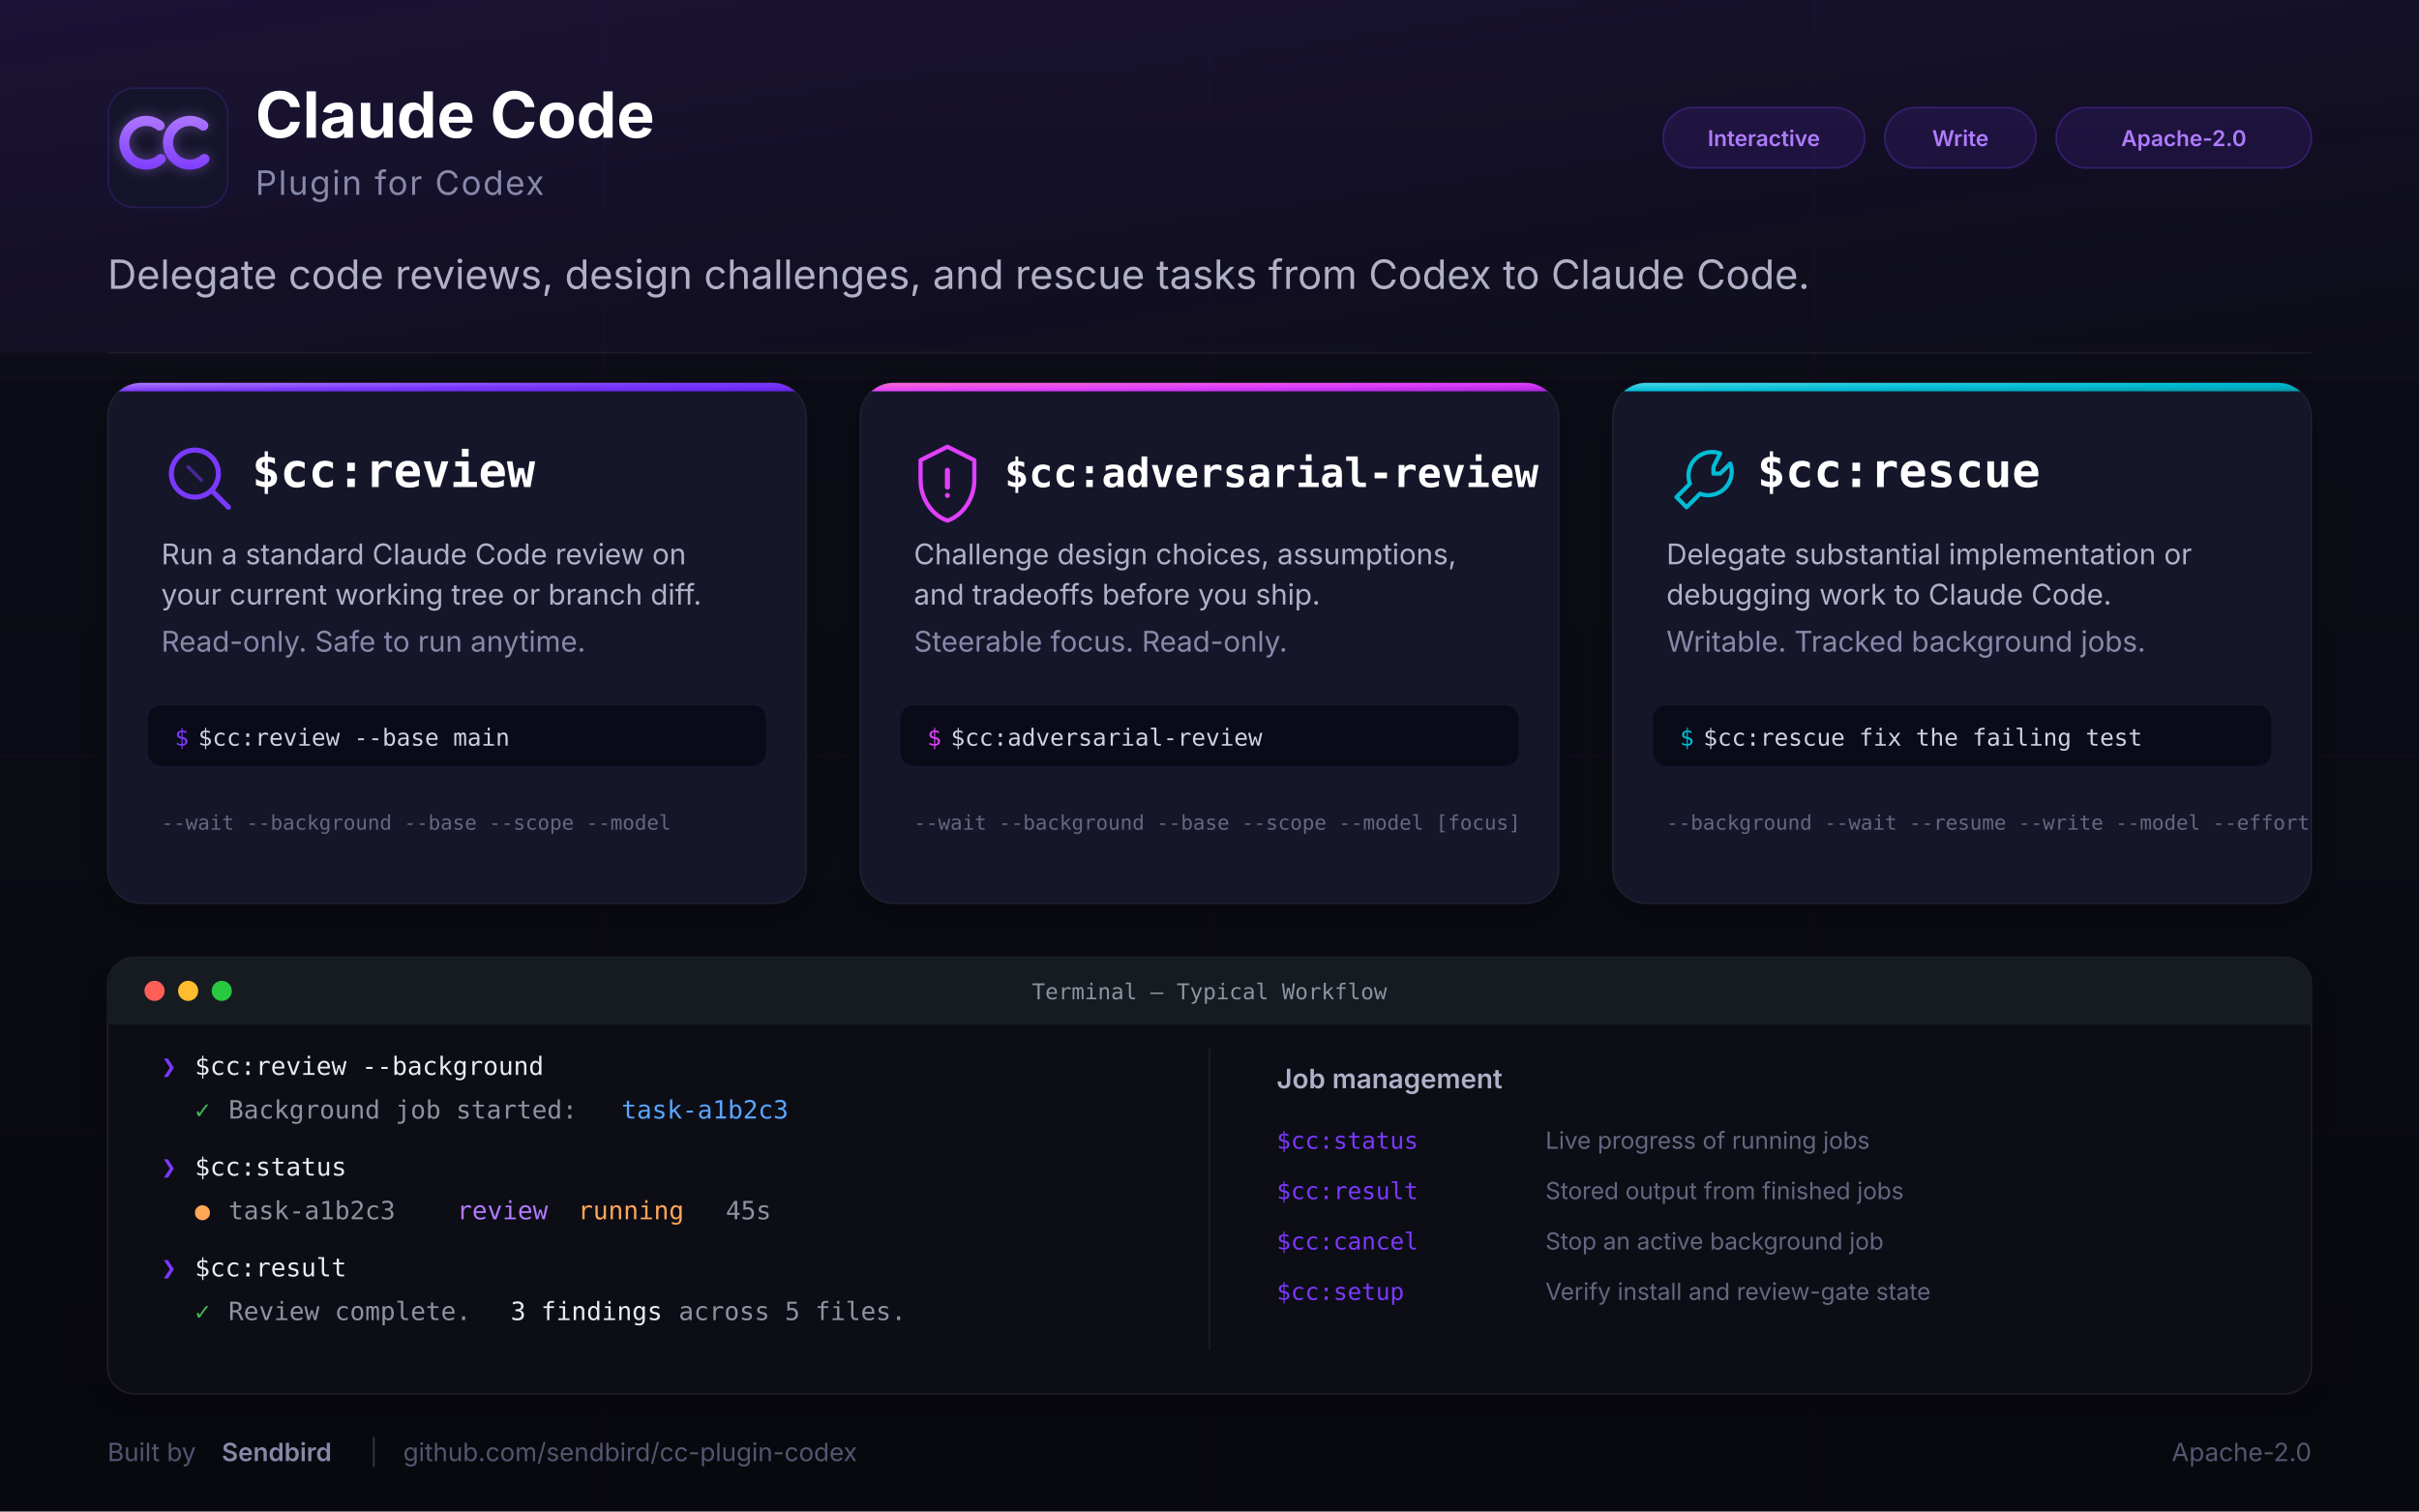
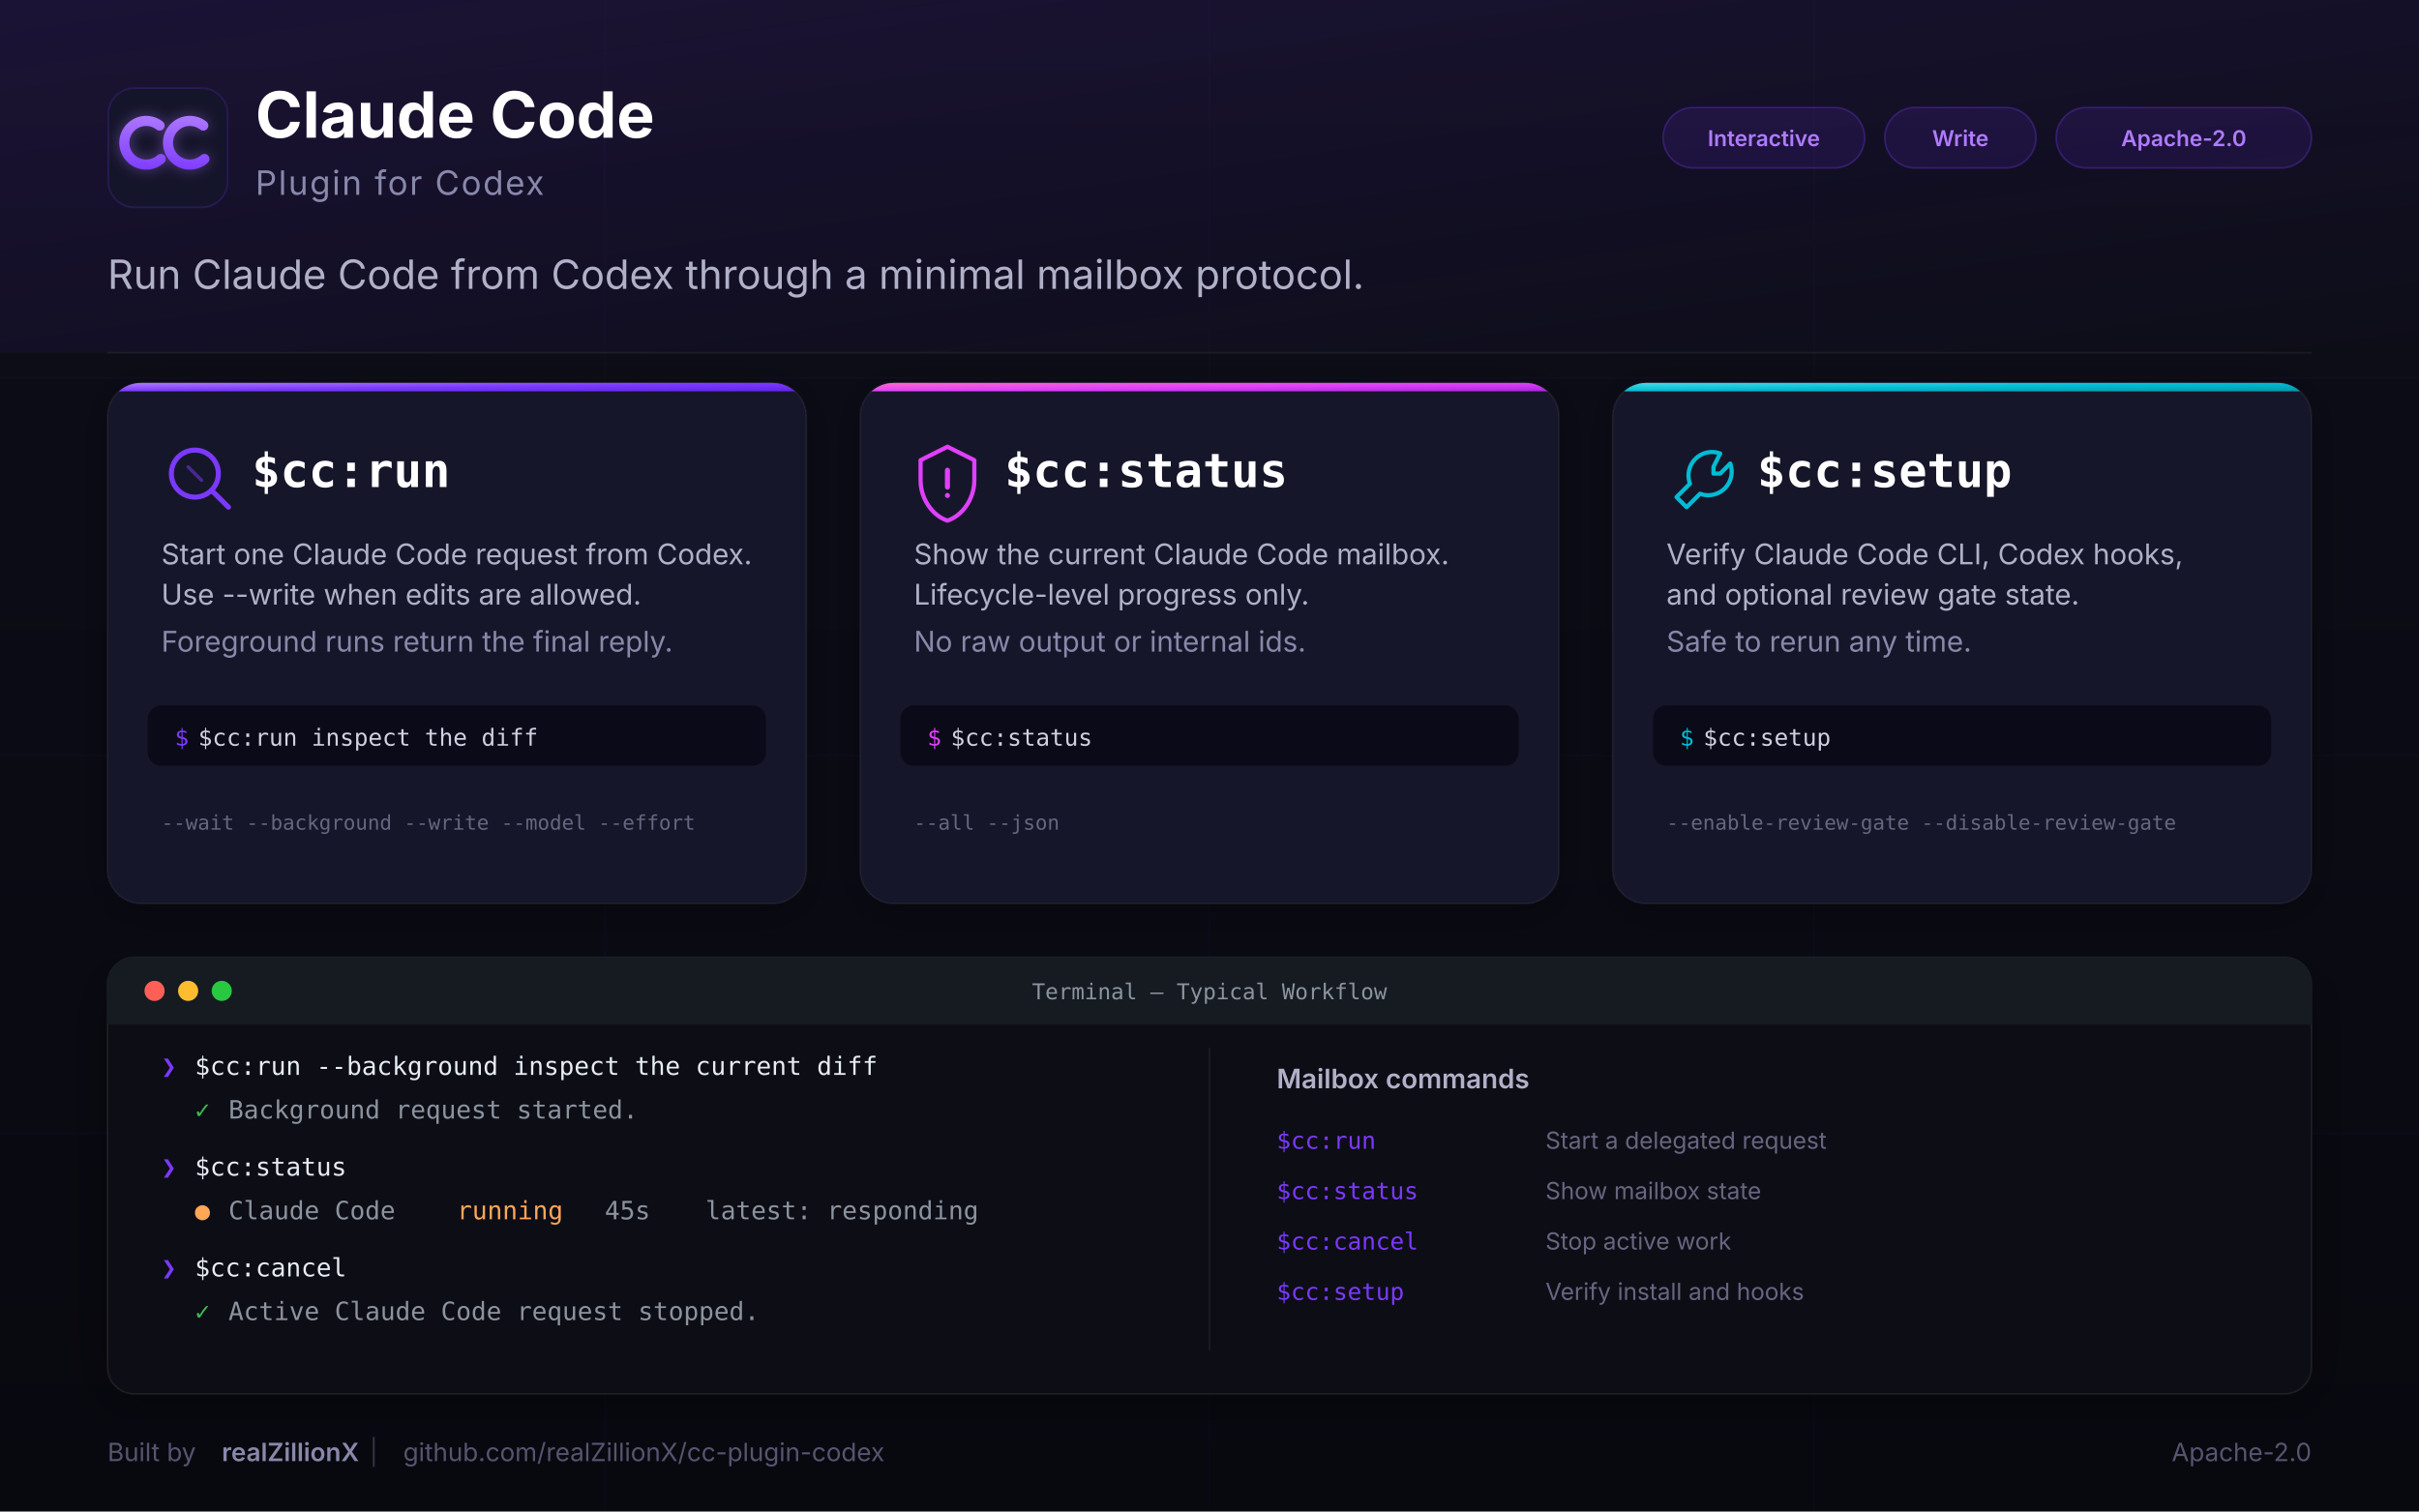
<svg xmlns="http://www.w3.org/2000/svg" width="1440" height="900" viewBox="0 0 1440 900" role="img" aria-label="Claude Code Plugin for Codex — feature overview">
  <defs>
    <linearGradient id="bgG" x1="0" y1="0" x2="0" y2="1">
      <stop offset="0%" stop-color="#0E0E1A" />
      <stop offset="100%" stop-color="#08080F" />
    </linearGradient>
    <linearGradient id="heroG" x1="0" y1="0" x2="1" y2="1">
      <stop offset="0%" stop-color="#7B39FE" stop-opacity=".12" />
      <stop offset="100%" stop-color="#7B39FE" stop-opacity="0" />
    </linearGradient>
    <linearGradient id="purpleG" x1="0" y1="0" x2="1" y2="1">
      <stop offset="0%" stop-color="#B07BFF" />
      <stop offset="50%" stop-color="#7B39FE" />
      <stop offset="100%" stop-color="#6222E8" />
    </linearGradient>
    <linearGradient id="pinkG" x1="0" y1="0" x2="1" y2="1">
      <stop offset="0%" stop-color="#FF6BCC" />
      <stop offset="50%" stop-color="#E040FB" />
      <stop offset="100%" stop-color="#AA22DD" />
    </linearGradient>
    <linearGradient id="cyanG" x1="0" y1="0" x2="1" y2="1">
      <stop offset="0%" stop-color="#4DD9E8" />
      <stop offset="50%" stop-color="#00BCD4" />
      <stop offset="100%" stop-color="#0097A7" />
    </linearGradient>
    <linearGradient id="ccIconG" x1="0" y1="0" x2="1" y2="1">
      <stop offset="0%" stop-color="#B07BFF" />
      <stop offset="100%" stop-color="#7B39FE" />
    </linearGradient>
    <filter id="cardSh" x="-5%" y="-5%" width="110%" height="115%">
      <feDropShadow dx="0" dy="4" stdDeviation="12" flood-color="#000" flood-opacity=".35" />
    </filter>
    <filter id="termSh" x="-2%" y="-2%" width="104%" height="108%">
      <feDropShadow dx="0" dy="6" stdDeviation="16" flood-color="#000" flood-opacity=".4" />
    </filter>
    <filter id="iconGl" x="-40%" y="-40%" width="180%" height="180%">
      <feGaussianBlur in="SourceGraphic" stdDeviation="4" result="b" />
      <feColorMatrix in="b" type="matrix" values="0 0 0 0 0.48 0 0 0 0 0.22 0 0 0 0 0.99 0 0 0 0.4 0" />
    </filter>
    <clipPath id="roundCard1">
      <rect x="64" y="228" width="416" height="310" rx="20" />
    </clipPath>
    <clipPath id="roundCard2">
      <rect x="512" y="228" width="416" height="310" rx="20" />
    </clipPath>
    <clipPath id="roundCard3">
      <rect x="960" y="228" width="416" height="310" rx="20" />
    </clipPath>
  </defs>
  <rect width="1440" height="900" fill="url(#bgG)" />
  <g opacity=".03">
    <line x1="360" y1="0" x2="360" y2="900" stroke="#7B39FE" stroke-width="1" />
    <line x1="720" y1="0" x2="720" y2="900" stroke="#7B39FE" stroke-width="1" />
    <line x1="1080" y1="0" x2="1080" y2="900" stroke="#7B39FE" stroke-width="1" />
    <line x1="0" y1="225" x2="1440" y2="225" stroke="#7B39FE" stroke-width="1" />
    <line x1="0" y1="450" x2="1440" y2="450" stroke="#7B39FE" stroke-width="1" />
    <line x1="0" y1="675" x2="1440" y2="675" stroke="#7B39FE" stroke-width="1" />
  </g>
  <rect width="1440" height="210" fill="url(#heroG)" />
  <g transform="translate(64, 52)">
    <rect width="72" height="72" rx="16" fill="#14142A" />
    <rect x=".5" y=".5" width="71" height="71" rx="15.5" fill="none" stroke="#7B39FE" stroke-opacity=".2" />
    <g filter="url(#iconGl)">
      <circle cx="23" cy="33" r="13" fill="none" stroke="#7B39FE" stroke-width="6" stroke-dasharray="59 23" transform="rotate(48 23 33)" stroke-linecap="round" />
      <circle cx="49" cy="33" r="13" fill="none" stroke="#7B39FE" stroke-width="6" stroke-dasharray="59 23" transform="rotate(48 49 33)" stroke-linecap="round" />
    </g>
    <circle cx="23" cy="33" r="13" fill="none" stroke="url(#ccIconG)" stroke-width="6" stroke-dasharray="59 23" transform="rotate(48 23 33)" stroke-linecap="round" />
    <circle cx="49" cy="33" r="13" fill="none" stroke="url(#ccIconG)" stroke-width="6" stroke-dasharray="59 23" transform="rotate(48 49 33)" stroke-linecap="round" />
  </g>
  <text x="152" y="82" font-family="Inter, SF Pro Display, -apple-system, system-ui, sans-serif" font-size="38" font-weight="700" fill="#FFFFFF">Claude Code</text>
  <text x="152" y="116" font-family="Inter, SF Pro Display, -apple-system, system-ui, sans-serif" font-size="20" fill="#8888AA" letter-spacing="1">Plugin for Codex</text>
-   <text x="64" y="172" font-family="Inter, SF Pro Display, -apple-system, system-ui, sans-serif" font-size="24" fill="#B0B0C8">Delegate code reviews, design challenges, and rescue tasks from Codex to Claude Code.</text>
+   <text x="64" y="172" font-family="Inter, SF Pro Display, -apple-system, system-ui, sans-serif" font-size="24" fill="#B0B0C8">Run Claude Code from Codex through a minimal mailbox protocol.</text>
  <g transform="translate(990, 64)">
    <rect width="120" height="36" rx="18" fill="#7B39FE" fill-opacity=".12" stroke="#7B39FE" stroke-opacity=".3" stroke-width="1" />
    <text x="60" y="23" text-anchor="middle" font-family="Inter, SF Pro Display, -apple-system, system-ui, sans-serif" font-size="13" font-weight="600" fill="#B07BFF">Interactive</text>
  </g>
  <g transform="translate(1122, 64)">
    <rect width="90" height="36" rx="18" fill="#7B39FE" fill-opacity=".12" stroke="#7B39FE" stroke-opacity=".3" stroke-width="1" />
    <text x="45" y="23" text-anchor="middle" font-family="Inter, SF Pro Display, -apple-system, system-ui, sans-serif" font-size="13" font-weight="600" fill="#B07BFF">Write</text>
  </g>
  <g transform="translate(1224, 64)">
    <rect width="152" height="36" rx="18" fill="#7B39FE" fill-opacity=".12" stroke="#7B39FE" stroke-opacity=".3" stroke-width="1" />
    <text x="76" y="23" text-anchor="middle" font-family="Inter, SF Pro Display, -apple-system, system-ui, sans-serif" font-size="13" font-weight="600" fill="#B07BFF">Apache-2.0</text>
  </g>
  <line x1="64" y1="210" x2="1376" y2="210" stroke="#FFFFFF" stroke-opacity=".06" stroke-width="1" />
  <g filter="url(#cardSh)">
    <rect x="64" y="228" width="416" height="310" rx="20" fill="#12122A" />
  </g>
  <rect x="64" y="228" width="416" height="310" rx="20" fill="none" stroke="#FFFFFF" stroke-opacity=".06" stroke-width="1" />
  <rect x="64" y="228" width="416" height="5" rx="2.5" fill="url(#purpleG)" clip-path="url(#roundCard1)" />
  <g transform="translate(96, 262)">
    <circle cx="20" cy="20" r="14" fill="none" stroke="#7B39FE" stroke-width="3" />
    <line x1="30" y1="30" x2="40" y2="40" stroke="#7B39FE" stroke-width="3" stroke-linecap="round" />
    <path d="M16 16l8 8" stroke="#7B39FE" stroke-width="2" stroke-linecap="round" opacity=".5" />
  </g>
-   <text x="150" y="290" font-family="SF Mono, Fira Code, Menlo, monospace" font-size="28" font-weight="700" fill="#FFFFFF">$cc:review</text>
-   <text x="96" y="336" font-family="Inter, SF Pro Display, -apple-system, system-ui, sans-serif" font-size="17" fill="#B0B0C8">Run a standard Claude Code review on</text>
-   <text x="96" y="360" font-family="Inter, SF Pro Display, -apple-system, system-ui, sans-serif" font-size="17" fill="#B0B0C8">your current working tree or branch diff.</text>
-   <text x="96" y="388" font-family="Inter, SF Pro Display, -apple-system, system-ui, sans-serif" font-size="17" fill="#8888AA">Read-only. Safe to run anytime.</text>
+   <text x="150" y="290" font-family="SF Mono, Fira Code, Menlo, monospace" font-size="28" font-weight="700" fill="#FFFFFF">$cc:run</text>
+   <text x="96" y="336" font-family="Inter, SF Pro Display, -apple-system, system-ui, sans-serif" font-size="17" fill="#B0B0C8">Start one Claude Code request from Codex.</text>
+   <text x="96" y="360" font-family="Inter, SF Pro Display, -apple-system, system-ui, sans-serif" font-size="17" fill="#B0B0C8">Use --write when edits are allowed.</text>
+   <text x="96" y="388" font-family="Inter, SF Pro Display, -apple-system, system-ui, sans-serif" font-size="17" fill="#8888AA">Foreground runs return the final reply.</text>
  <rect x="88" y="420" width="368" height="36" rx="8" fill="#0A0A18" />
  <text x="104" y="444" font-family="SF Mono, Fira Code, Menlo, monospace" font-size="14" fill="#7B39FE">$</text>
-   <text x="118" y="444" font-family="SF Mono, Fira Code, Menlo, monospace" font-size="14" fill="#D0D0E0">$cc:review --base main</text>
-   <text x="96" y="494" font-family="SF Mono, Fira Code, Menlo, monospace" font-size="12" fill="#666680">--wait  --background  --base  --scope  --model</text>
+   <text x="118" y="444" font-family="SF Mono, Fira Code, Menlo, monospace" font-size="14" fill="#D0D0E0">$cc:run inspect the diff</text>
+   <text x="96" y="494" font-family="SF Mono, Fira Code, Menlo, monospace" font-size="12" fill="#666680">--wait  --background  --write  --model  --effort</text>
  <g filter="url(#cardSh)">
    <rect x="512" y="228" width="416" height="310" rx="20" fill="#12122A" />
  </g>
  <rect x="512" y="228" width="416" height="310" rx="20" fill="none" stroke="#FFFFFF" stroke-opacity=".06" stroke-width="1" />
  <rect x="512" y="228" width="416" height="5" rx="2.5" fill="url(#pinkG)" clip-path="url(#roundCard2)" />
  <g transform="translate(544, 262)">
    <path d="M20 4L4 12v12c0 11 7 21 16 24 9-3 16-13 16-24V12z" fill="none" stroke="#E040FB" stroke-width="2.5" stroke-linejoin="round" />
    <line x1="20" y1="18" x2="20" y2="28" stroke="#E040FB" stroke-width="3" stroke-linecap="round" />
    <circle cx="20" cy="33" r="1.5" fill="#E040FB" />
  </g>
-   <text x="598" y="290" font-family="SF Mono, Fira Code, Menlo, monospace" font-size="24" font-weight="700" fill="#FFFFFF">$cc:adversarial-review</text>
-   <text x="544" y="336" font-family="Inter, SF Pro Display, -apple-system, system-ui, sans-serif" font-size="17" fill="#B0B0C8">Challenge design choices, assumptions,</text>
-   <text x="544" y="360" font-family="Inter, SF Pro Display, -apple-system, system-ui, sans-serif" font-size="17" fill="#B0B0C8">and tradeoffs before you ship.</text>
-   <text x="544" y="388" font-family="Inter, SF Pro Display, -apple-system, system-ui, sans-serif" font-size="17" fill="#8888AA">Steerable focus. Read-only.</text>
+   <text x="598" y="290" font-family="SF Mono, Fira Code, Menlo, monospace" font-size="28" font-weight="700" fill="#FFFFFF">$cc:status</text>
+   <text x="544" y="336" font-family="Inter, SF Pro Display, -apple-system, system-ui, sans-serif" font-size="17" fill="#B0B0C8">Show the current Claude Code mailbox.</text>
+   <text x="544" y="360" font-family="Inter, SF Pro Display, -apple-system, system-ui, sans-serif" font-size="17" fill="#B0B0C8">Lifecycle-level progress only.</text>
+   <text x="544" y="388" font-family="Inter, SF Pro Display, -apple-system, system-ui, sans-serif" font-size="17" fill="#8888AA">No raw output or internal ids.</text>
  <rect x="536" y="420" width="368" height="36" rx="8" fill="#0A0A18" />
  <text x="552" y="444" font-family="SF Mono, Fira Code, Menlo, monospace" font-size="14" fill="#E040FB">$</text>
-   <text x="566" y="444" font-family="SF Mono, Fira Code, Menlo, monospace" font-size="14" fill="#D0D0E0">$cc:adversarial-review</text>
-   <text x="544" y="494" font-family="SF Mono, Fira Code, Menlo, monospace" font-size="12" fill="#666680">--wait  --background  --base  --scope  --model  [focus]</text>
+   <text x="566" y="444" font-family="SF Mono, Fira Code, Menlo, monospace" font-size="14" fill="#D0D0E0">$cc:status</text>
+   <text x="544" y="494" font-family="SF Mono, Fira Code, Menlo, monospace" font-size="12" fill="#666680">--all  --json</text>
  <g filter="url(#cardSh)">
    <rect x="960" y="228" width="416" height="310" rx="20" fill="#12122A" />
  </g>
  <rect x="960" y="228" width="416" height="310" rx="20" fill="none" stroke="#FFFFFF" stroke-opacity=".06" stroke-width="1" />
  <rect x="960" y="228" width="416" height="5" rx="2.5" fill="url(#cyanG)" clip-path="url(#roundCard3)" />
  <g transform="translate(992, 262)">
    <path d="M32 8a14 14 0 0 0-18 18l-8 8 6 6 8-8a14 14 0 0 0 18-18l-6 6-4 0 0-4z" fill="none" stroke="#00BCD4" stroke-width="2.5" stroke-linejoin="round" stroke-linecap="round" />
  </g>
-   <text x="1046" y="290" font-family="SF Mono, Fira Code, Menlo, monospace" font-size="28" font-weight="700" fill="#FFFFFF">$cc:rescue</text>
-   <text x="992" y="336" font-family="Inter, SF Pro Display, -apple-system, system-ui, sans-serif" font-size="17" fill="#B0B0C8">Delegate substantial implementation or</text>
-   <text x="992" y="360" font-family="Inter, SF Pro Display, -apple-system, system-ui, sans-serif" font-size="17" fill="#B0B0C8">debugging work to Claude Code.</text>
-   <text x="992" y="388" font-family="Inter, SF Pro Display, -apple-system, system-ui, sans-serif" font-size="17" fill="#8888AA">Writable. Tracked background jobs.</text>
+   <text x="1046" y="290" font-family="SF Mono, Fira Code, Menlo, monospace" font-size="28" font-weight="700" fill="#FFFFFF">$cc:setup</text>
+   <text x="992" y="336" font-family="Inter, SF Pro Display, -apple-system, system-ui, sans-serif" font-size="17" fill="#B0B0C8">Verify Claude Code CLI, Codex hooks,</text>
+   <text x="992" y="360" font-family="Inter, SF Pro Display, -apple-system, system-ui, sans-serif" font-size="17" fill="#B0B0C8">and optional review gate state.</text>
+   <text x="992" y="388" font-family="Inter, SF Pro Display, -apple-system, system-ui, sans-serif" font-size="17" fill="#8888AA">Safe to rerun any time.</text>
  <rect x="984" y="420" width="368" height="36" rx="8" fill="#0A0A18" />
  <text x="1000" y="444" font-family="SF Mono, Fira Code, Menlo, monospace" font-size="14" fill="#00BCD4">$</text>
-   <text x="1014" y="444" font-family="SF Mono, Fira Code, Menlo, monospace" font-size="14" fill="#D0D0E0">$cc:rescue fix the failing test</text>
-   <text x="992" y="494" font-family="SF Mono, Fira Code, Menlo, monospace" font-size="12" fill="#666680">--background  --wait  --resume  --write  --model  --effort</text>
+   <text x="1014" y="444" font-family="SF Mono, Fira Code, Menlo, monospace" font-size="14" fill="#D0D0E0">$cc:setup</text>
+   <text x="992" y="494" font-family="SF Mono, Fira Code, Menlo, monospace" font-size="12" fill="#666680">--enable-review-gate  --disable-review-gate</text>
  <g filter="url(#termSh)">
    <rect x="64" y="570" width="1312" height="260" rx="16" fill="#0D1117" />
  </g>
  <rect x="64" y="570" width="1312" height="260" rx="16" fill="none" stroke="#FFFFFF" stroke-opacity=".08" stroke-width="1" />
  <rect x="64" y="570" width="1312" height="40" rx="16" fill="#161B22" />
  <rect x="64" y="594" width="1312" height="16" fill="#161B22" />
  <circle cx="92" cy="590" r="6" fill="#FF5F57" />
  <circle cx="112" cy="590" r="6" fill="#FEBC2E" />
  <circle cx="132" cy="590" r="6" fill="#28C840" />
  <text x="720" y="595" text-anchor="middle" font-family="SF Mono, Menlo, monospace" font-size="13" fill="#8B949E">Terminal — Typical Workflow</text>
  <text x="96" y="640" font-family="SF Mono, Fira Code, Menlo, monospace" font-size="15" fill="#7B39FE">❯</text>
-   <text x="116" y="640" font-family="SF Mono, Fira Code, Menlo, monospace" font-size="15" fill="#E6EDF3">$cc:review --background</text>
+   <text x="116" y="640" font-family="SF Mono, Fira Code, Menlo, monospace" font-size="15" fill="#E6EDF3">$cc:run --background inspect the current diff</text>
  <text x="116" y="666" font-family="SF Mono, Fira Code, Menlo, monospace" font-size="15" fill="#3FB950">✓</text>
-   <text x="136" y="666" font-family="SF Mono, Fira Code, Menlo, monospace" font-size="15" fill="#8B949E">Background job started:</text>
-   <text x="370" y="666" font-family="SF Mono, Fira Code, Menlo, monospace" font-size="15" fill="#58A6FF">task-a1b2c3</text>
+   <text x="136" y="666" font-family="SF Mono, Fira Code, Menlo, monospace" font-size="15" fill="#8B949E">Background request started.</text>
  <text x="96" y="700" font-family="SF Mono, Fira Code, Menlo, monospace" font-size="15" fill="#7B39FE">❯</text>
  <text x="116" y="700" font-family="SF Mono, Fira Code, Menlo, monospace" font-size="15" fill="#E6EDF3">$cc:status</text>
  <text x="116" y="726" font-family="SF Mono, Fira Code, Menlo, monospace" font-size="15" fill="#FFA657">●</text>
-   <text x="136" y="726" font-family="SF Mono, Fira Code, Menlo, monospace" font-size="15" fill="#8B949E">task-a1b2c3</text>
-   <text x="272" y="726" font-family="SF Mono, Fira Code, Menlo, monospace" font-size="15" fill="#B07BFF">review</text>
-   <text x="344" y="726" font-family="SF Mono, Fira Code, Menlo, monospace" font-size="15" fill="#FFA657">running</text>
-   <text x="432" y="726" font-family="SF Mono, Fira Code, Menlo, monospace" font-size="15" fill="#8B949E">45s</text>
+   <text x="136" y="726" font-family="SF Mono, Fira Code, Menlo, monospace" font-size="15" fill="#8B949E">Claude Code</text>
+   <text x="272" y="726" font-family="SF Mono, Fira Code, Menlo, monospace" font-size="15" fill="#FFA657">running</text>
+   <text x="360" y="726" font-family="SF Mono, Fira Code, Menlo, monospace" font-size="15" fill="#8B949E">45s</text>
+   <text x="420" y="726" font-family="SF Mono, Fira Code, Menlo, monospace" font-size="15" fill="#8B949E">latest: responding</text>
  <text x="96" y="760" font-family="SF Mono, Fira Code, Menlo, monospace" font-size="15" fill="#7B39FE">❯</text>
-   <text x="116" y="760" font-family="SF Mono, Fira Code, Menlo, monospace" font-size="15" fill="#E6EDF3">$cc:result</text>
+   <text x="116" y="760" font-family="SF Mono, Fira Code, Menlo, monospace" font-size="15" fill="#E6EDF3">$cc:cancel</text>
  <text x="116" y="786" font-family="SF Mono, Fira Code, Menlo, monospace" font-size="15" fill="#3FB950">✓</text>
-   <text x="136" y="786" font-family="SF Mono, Fira Code, Menlo, monospace" font-size="15" fill="#8B949E">Review complete.</text>
-   <text x="304" y="786" font-family="SF Mono, Fira Code, Menlo, monospace" font-size="15" fill="#E6EDF3">3 findings</text>
-   <text x="404" y="786" font-family="SF Mono, Fira Code, Menlo, monospace" font-size="15" fill="#8B949E">across 5 files.</text>
+   <text x="136" y="786" font-family="SF Mono, Fira Code, Menlo, monospace" font-size="15" fill="#8B949E">Active Claude Code request stopped.</text>
  <line x1="720" y1="624" x2="720" y2="804" stroke="#FFFFFF" stroke-opacity=".06" stroke-width="1" />
-   <text x="760" y="648" font-family="Inter, SF Pro Display, -apple-system, system-ui, sans-serif" font-size="16" font-weight="600" fill="#B0B0C8">Job management</text>
-   <text x="760" y="684" font-family="SF Mono, Fira Code, Menlo, monospace" font-size="14" fill="#7B39FE">$cc:status</text>
-   <text x="920" y="684" font-family="Inter, -apple-system, system-ui, sans-serif" font-size="14" fill="#666680">Live progress of running jobs</text>
-   <text x="760" y="714" font-family="SF Mono, Fira Code, Menlo, monospace" font-size="14" fill="#7B39FE">$cc:result</text>
-   <text x="920" y="714" font-family="Inter, -apple-system, system-ui, sans-serif" font-size="14" fill="#666680">Stored output from finished jobs</text>
+   <text x="760" y="648" font-family="Inter, SF Pro Display, -apple-system, system-ui, sans-serif" font-size="16" font-weight="600" fill="#B0B0C8">Mailbox commands</text>
+   <text x="760" y="684" font-family="SF Mono, Fira Code, Menlo, monospace" font-size="14" fill="#7B39FE">$cc:run</text>
+   <text x="920" y="684" font-family="Inter, -apple-system, system-ui, sans-serif" font-size="14" fill="#666680">Start a delegated request</text>
+   <text x="760" y="714" font-family="SF Mono, Fira Code, Menlo, monospace" font-size="14" fill="#7B39FE">$cc:status</text>
+   <text x="920" y="714" font-family="Inter, -apple-system, system-ui, sans-serif" font-size="14" fill="#666680">Show mailbox state</text>
  <text x="760" y="744" font-family="SF Mono, Fira Code, Menlo, monospace" font-size="14" fill="#7B39FE">$cc:cancel</text>
-   <text x="920" y="744" font-family="Inter, -apple-system, system-ui, sans-serif" font-size="14" fill="#666680">Stop an active background job</text>
+   <text x="920" y="744" font-family="Inter, -apple-system, system-ui, sans-serif" font-size="14" fill="#666680">Stop active work</text>
  <text x="760" y="774" font-family="SF Mono, Fira Code, Menlo, monospace" font-size="14" fill="#7B39FE">$cc:setup</text>
-   <text x="920" y="774" font-family="Inter, -apple-system, system-ui, sans-serif" font-size="14" fill="#666680">Verify install and review-gate state</text>
+   <text x="920" y="774" font-family="Inter, -apple-system, system-ui, sans-serif" font-size="14" fill="#666680">Verify install and hooks</text>
  <text x="64" y="870" font-family="Inter, SF Pro Display, -apple-system, system-ui, sans-serif" font-size="15" fill="#555570">Built by</text>
-   <text x="132" y="870" font-family="Inter, SF Pro Display, -apple-system, system-ui, sans-serif" font-size="15" font-weight="600" fill="#8888AA">Sendbird</text>
+   <text x="132" y="870" font-family="Inter, SF Pro Display, -apple-system, system-ui, sans-serif" font-size="15" font-weight="600" fill="#8888AA">realZillionX</text>
  <text x="220" y="870" font-family="Inter, SF Pro Display, -apple-system, system-ui, sans-serif" font-size="15" fill="#333348">|</text>
-   <text x="240" y="870" font-family="Inter, SF Pro Display, -apple-system, system-ui, sans-serif" font-size="15" fill="#555570">github.com/sendbird/cc-plugin-codex</text>
+   <text x="240" y="870" font-family="Inter, SF Pro Display, -apple-system, system-ui, sans-serif" font-size="15" fill="#555570">github.com/realZillionX/cc-plugin-codex</text>
  <text x="1376" y="870" text-anchor="end" font-family="Inter, SF Pro Display, -apple-system, system-ui, sans-serif" font-size="15" fill="#555570">Apache-2.0</text>
</svg>
